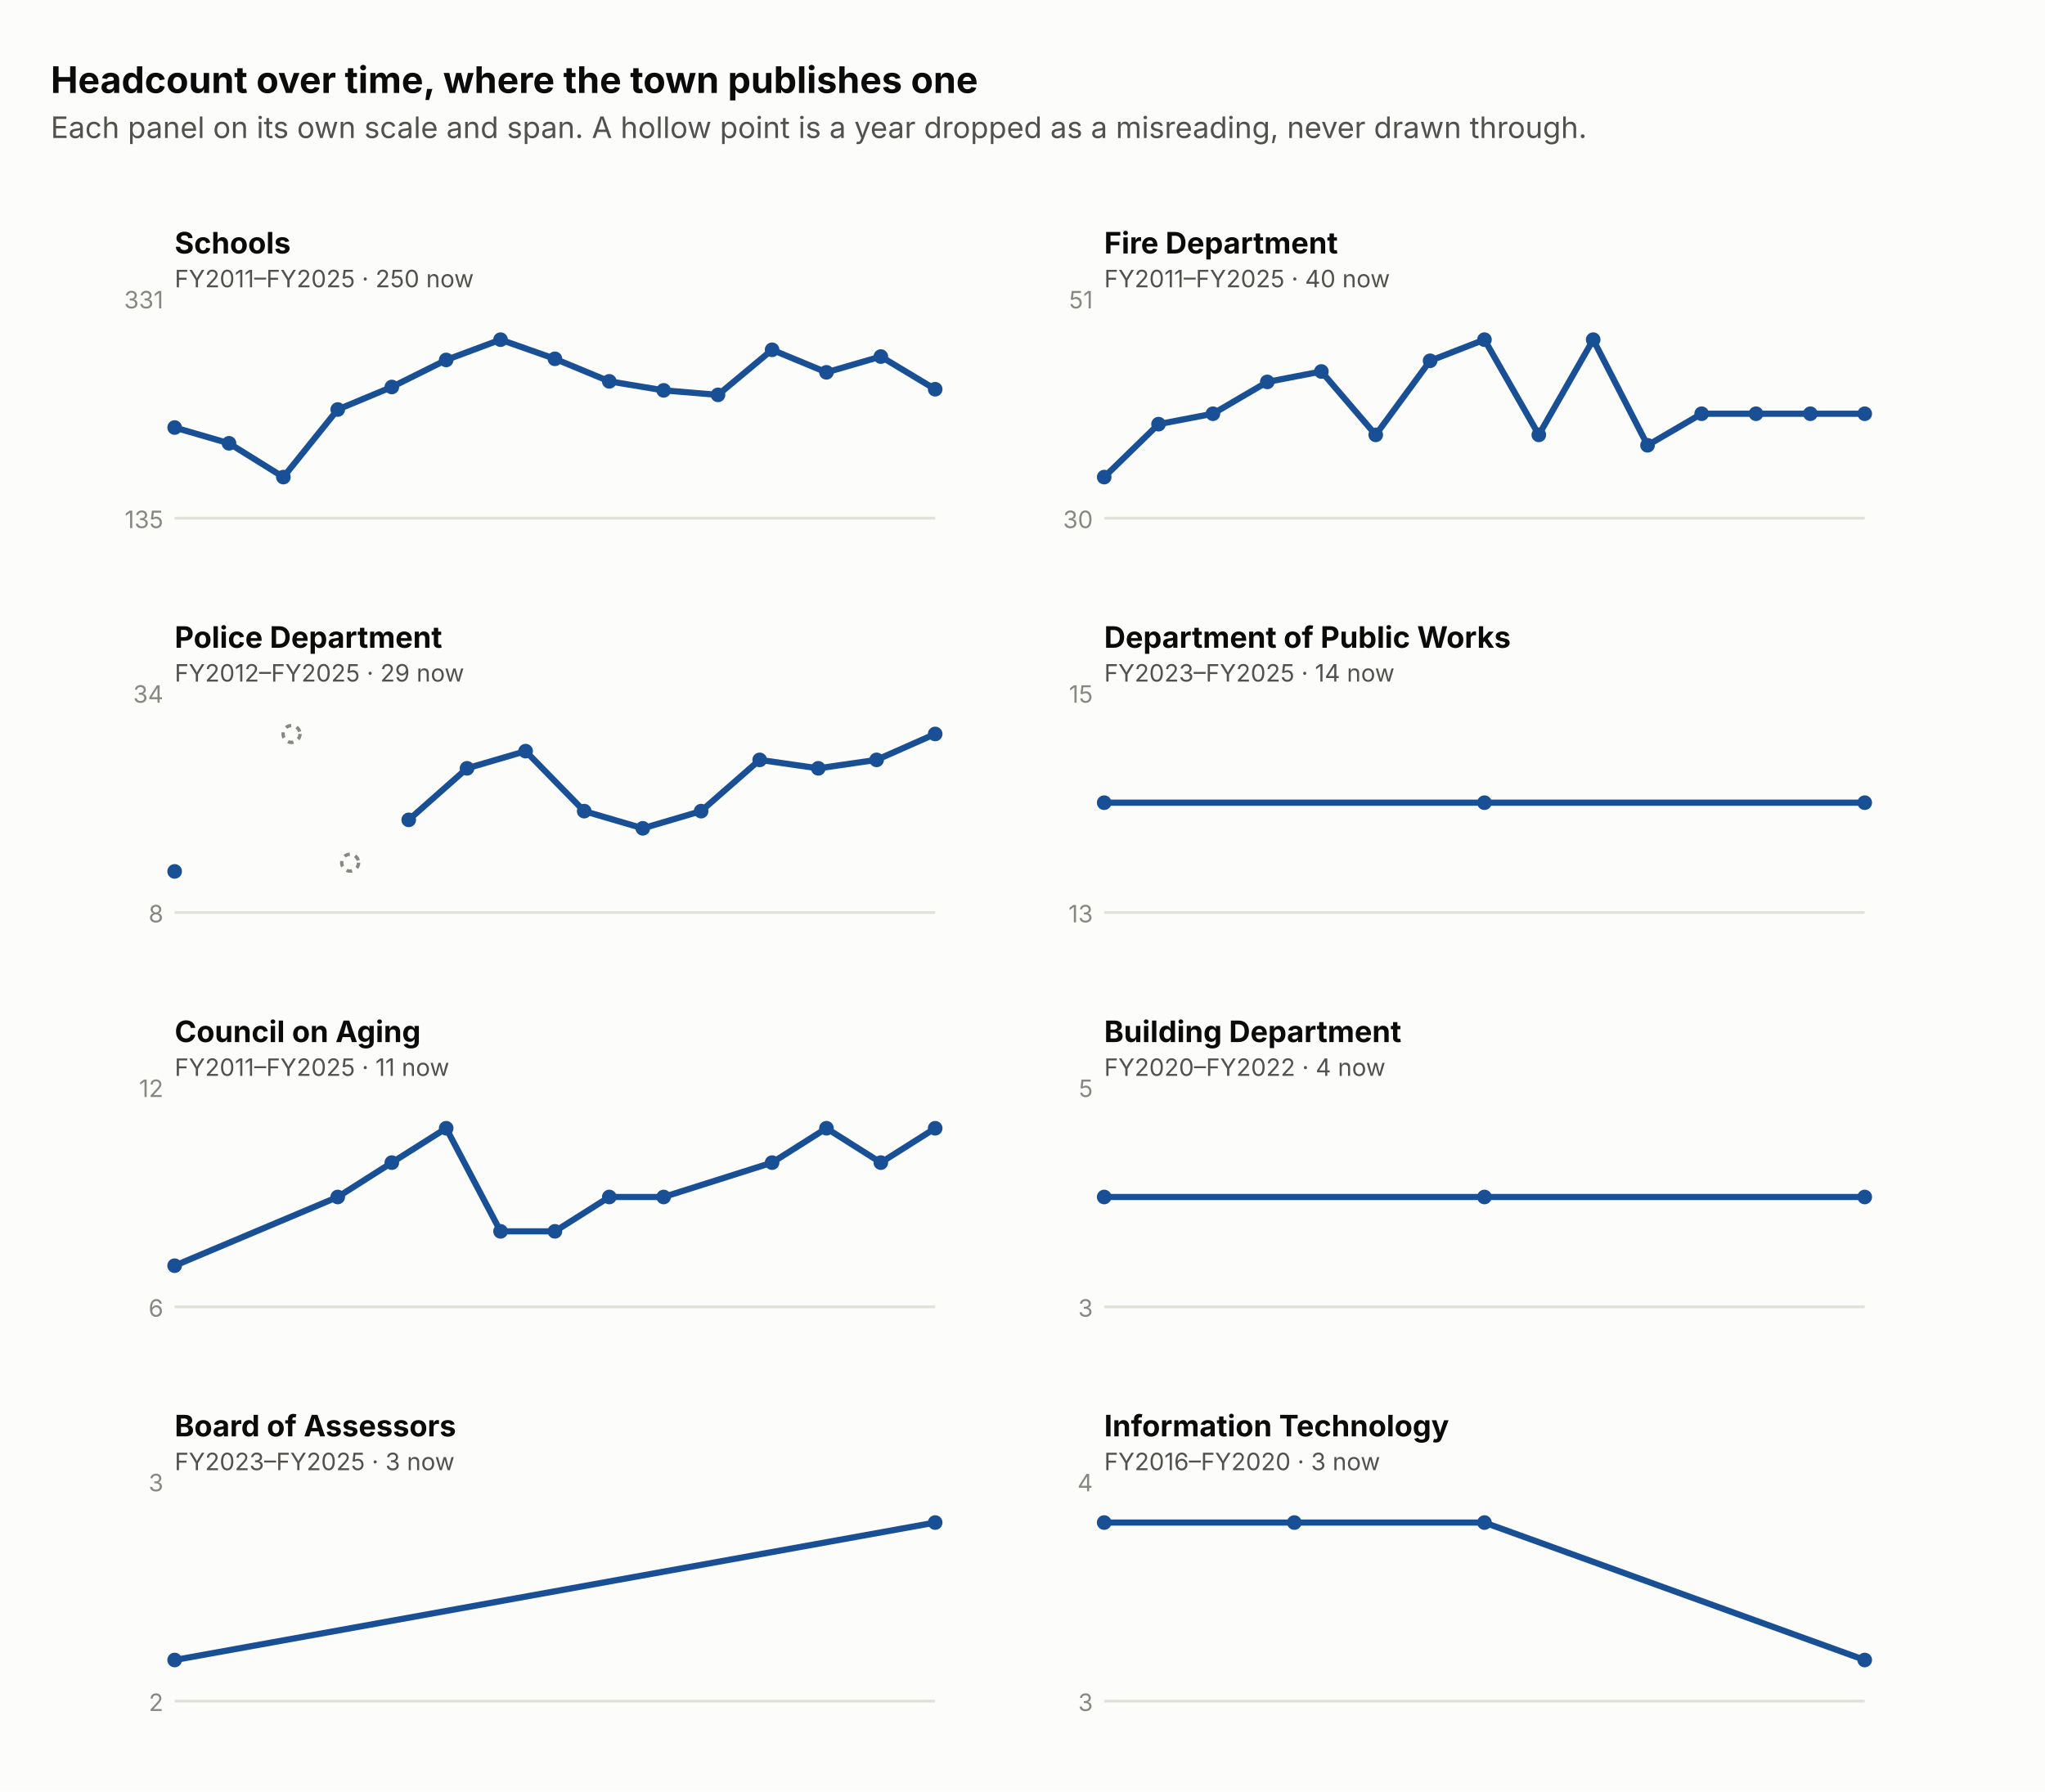
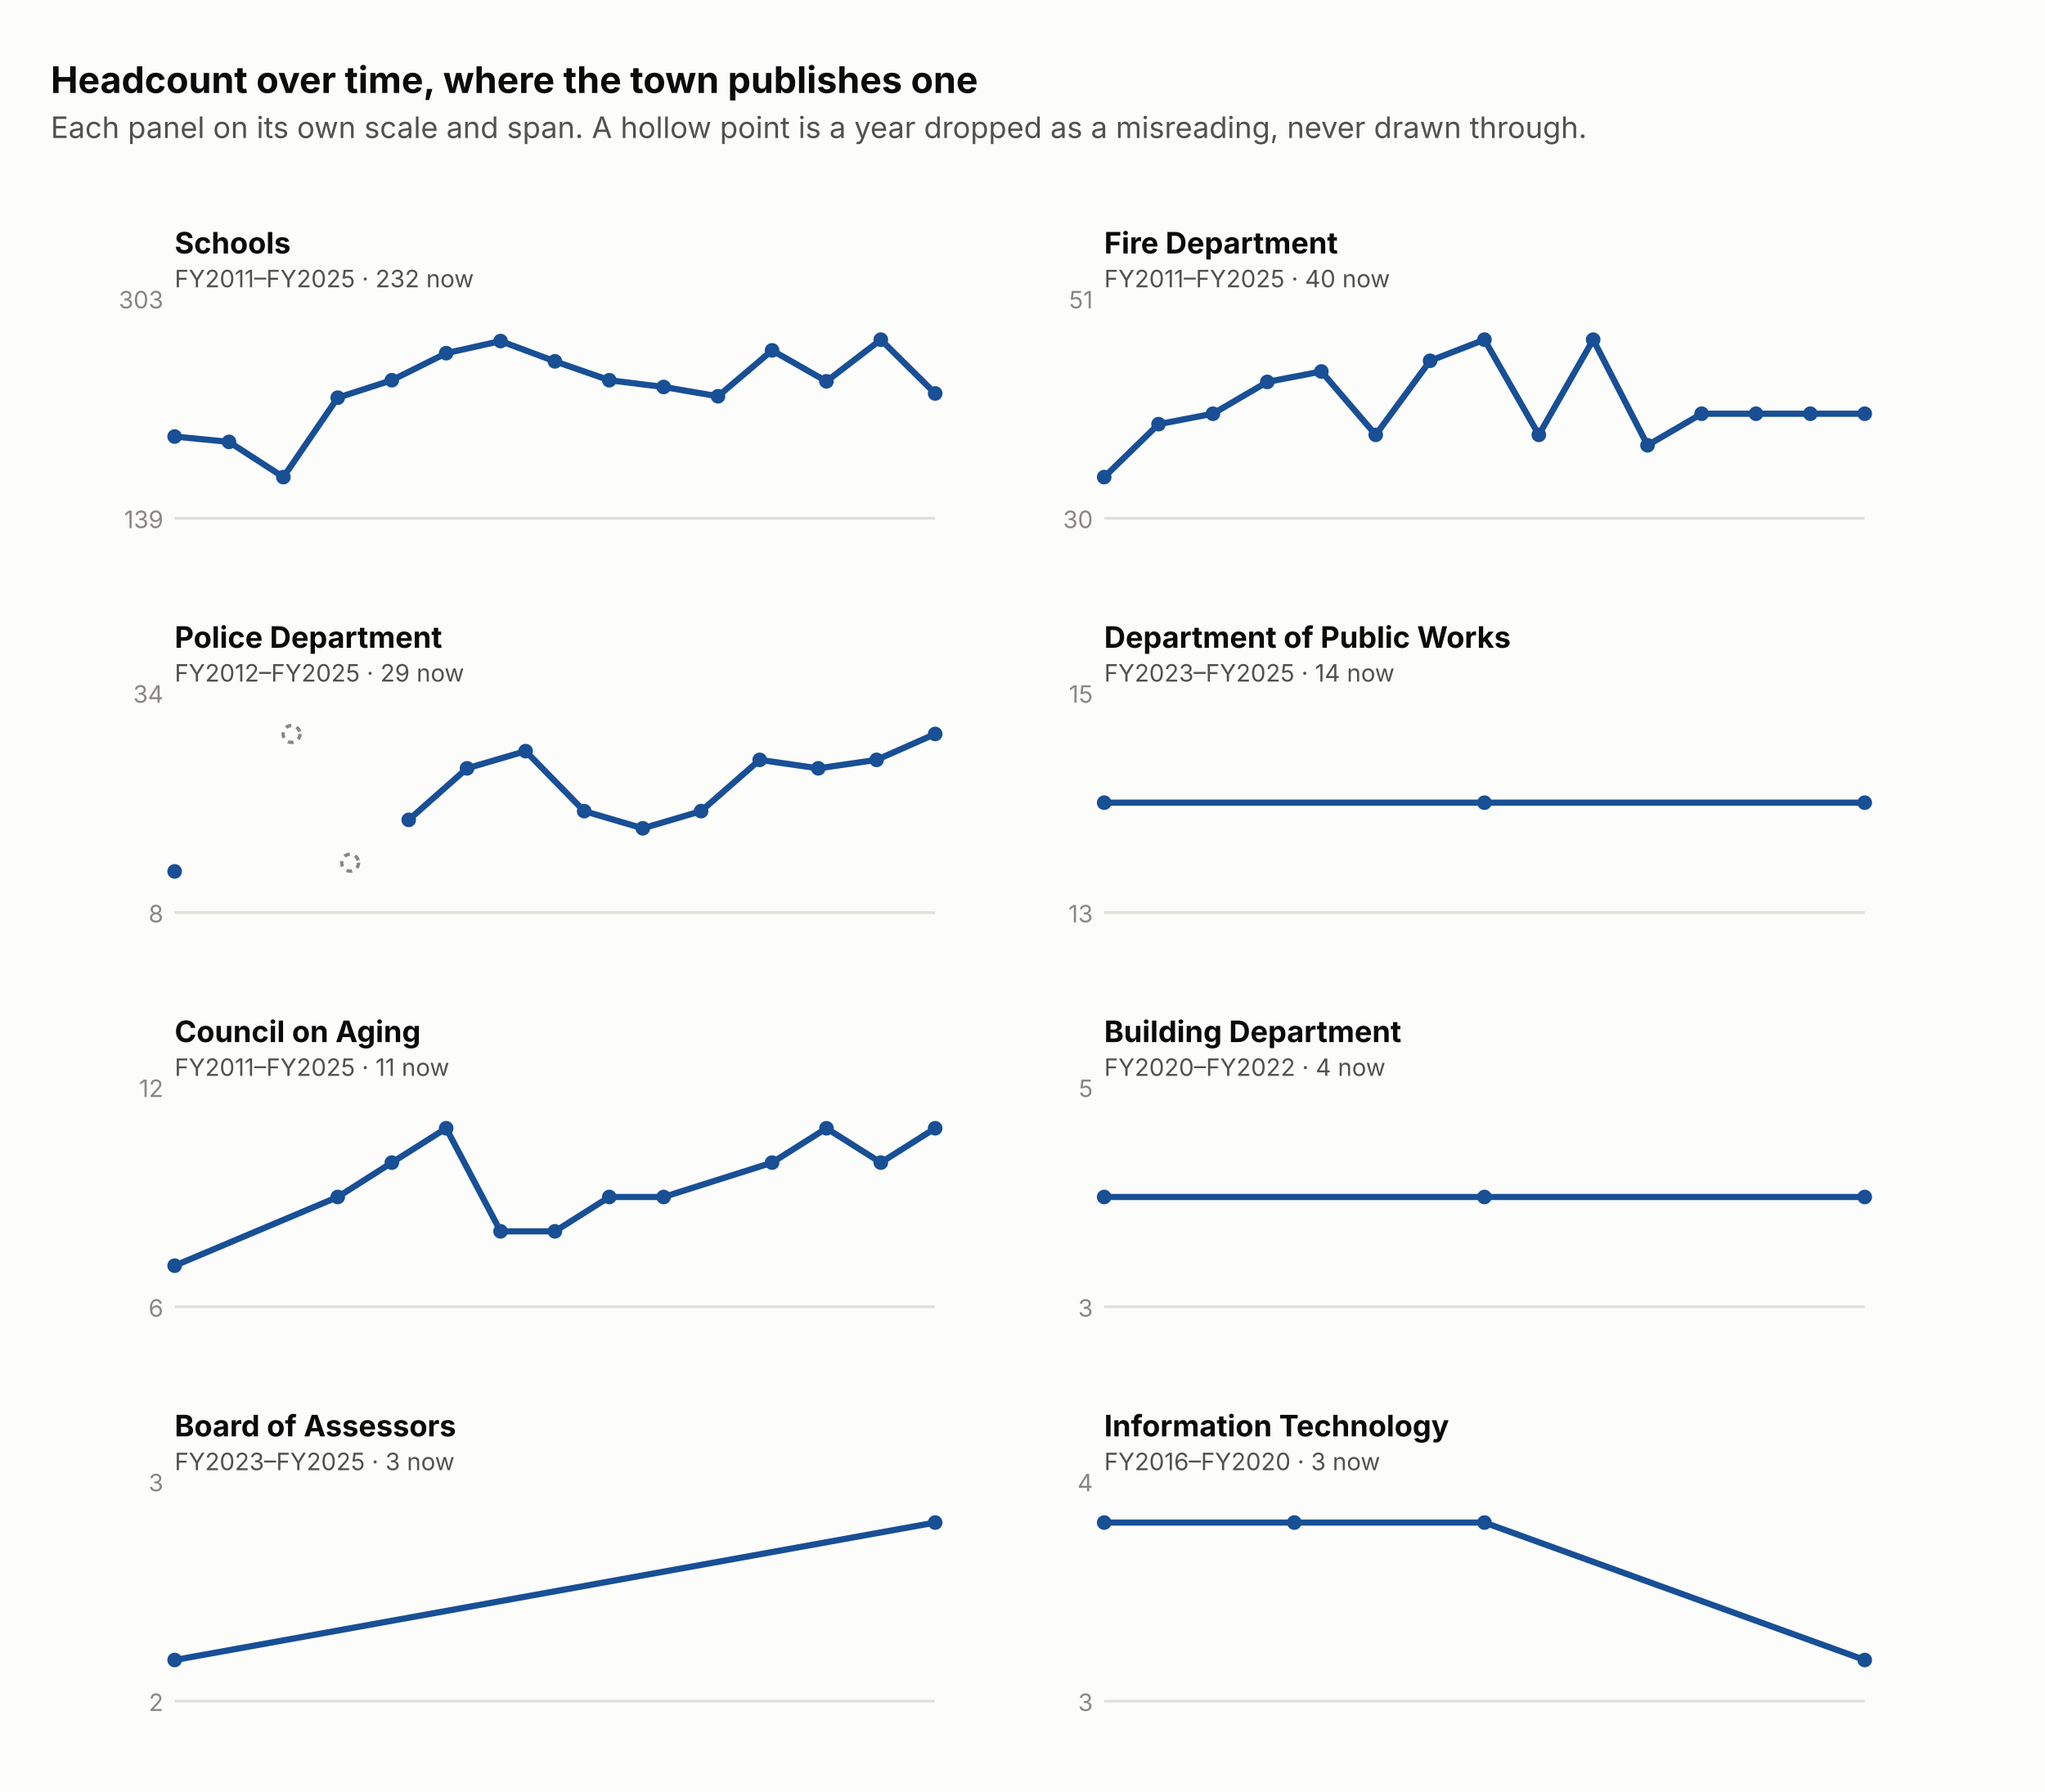
<svg xmlns="http://www.w3.org/2000/svg" viewBox="0 0 726 636" width="726" height="636" role="img" aria-label="Headcount over time, where the town publishes one. Each panel on its own scale and span. A hollow point is a year dropped as a misreading, never drawn through." font-family="system-ui, -apple-system, &quot;Segoe UI&quot;, sans-serif">
  <rect width="726" height="636" fill="#fcfcfb" />
  <g transform="translate(18,18)">
    <text x="0" y="15" font-size="13" font-weight="700" fill="#0b0b0b">Headcount over time, where the town publishes one</text>
    <text x="0" y="31" font-size="10.5" fill="#52514e">Each panel on its own scale and span. A hollow point is a year dropped as a misreading, never drawn through.</text>
    <text x="44.0" y="72.0" font-size="10.5" font-weight="700" fill="#0b0b0b">Schools</text>
-     <text x="44.0" y="84.0" font-size="8.5" fill="#52514e">FY2011–FY2025 · 250 now</text>
-     <text x="40.0" y="169.5" font-size="8.5" text-anchor="end" fill="#898781">135</text>
-     <text x="40.0" y="91.5" font-size="8.5" text-anchor="end" fill="#898781">331</text>
+     <text x="44.0" y="84.0" font-size="8.5" fill="#52514e">FY2011–FY2025 · 232 now</text>
+     <text x="40.0" y="169.5" font-size="8.5" text-anchor="end" fill="#898781">139</text>
+     <text x="40.0" y="91.5" font-size="8.5" text-anchor="end" fill="#898781">303</text>
    <line x1="44.0" y1="166.0" x2="314.0" y2="166.0" stroke="#e1e0d9" stroke-width="1" />
-     <circle cx="44.0" cy="133.8" r="2.6" fill="#184f95" />
-     <circle cx="63.3" cy="139.4" r="2.6" fill="#184f95" />
+     <circle cx="44.0" cy="137.0" r="2.6" fill="#184f95" />
+     <circle cx="63.3" cy="138.9" r="2.6" fill="#184f95" />
    <circle cx="82.6" cy="151.4" r="2.6" fill="#184f95" />
-     <circle cx="101.9" cy="127.4" r="2.6" fill="#184f95" />
-     <circle cx="121.1" cy="119.4" r="2.6" fill="#184f95" />
-     <circle cx="140.4" cy="109.8" r="2.6" fill="#184f95" />
-     <circle cx="159.7" cy="102.6" r="2.6" fill="#184f95" />
-     <circle cx="179.0" cy="109.4" r="2.6" fill="#184f95" />
-     <circle cx="198.3" cy="117.4" r="2.6" fill="#184f95" />
-     <circle cx="217.6" cy="120.6" r="2.6" fill="#184f95" />
-     <circle cx="236.9" cy="122.2" r="2.6" fill="#184f95" />
-     <circle cx="256.1" cy="106.2" r="2.6" fill="#184f95" />
-     <circle cx="275.4" cy="114.2" r="2.6" fill="#184f95" />
-     <circle cx="294.7" cy="108.6" r="2.6" fill="#184f95" />
-     <circle cx="314.0" cy="120.2" r="2.6" fill="#184f95" />
-     <polyline points="44.0,133.8 63.3,139.4 82.6,151.4 101.9,127.4 121.1,119.4 140.4,109.8 159.7,102.6 179.0,109.4 198.3,117.4 217.6,120.6 236.9,122.2 256.1,106.2 275.4,114.2 294.7,108.6 314.0,120.2" fill="none" stroke="#184f95" stroke-width="2.2" stroke-linejoin="round" />
+     <circle cx="101.9" cy="123.2" r="2.6" fill="#184f95" />
+     <circle cx="121.1" cy="117.0" r="2.6" fill="#184f95" />
+     <circle cx="140.4" cy="107.4" r="2.6" fill="#184f95" />
+     <circle cx="159.7" cy="103.1" r="2.6" fill="#184f95" />
+     <circle cx="179.0" cy="110.3" r="2.6" fill="#184f95" />
+     <circle cx="198.3" cy="117.0" r="2.6" fill="#184f95" />
+     <circle cx="217.6" cy="119.4" r="2.6" fill="#184f95" />
+     <circle cx="236.9" cy="122.7" r="2.6" fill="#184f95" />
+     <circle cx="256.1" cy="106.4" r="2.6" fill="#184f95" />
+     <circle cx="275.4" cy="117.4" r="2.6" fill="#184f95" />
+     <circle cx="294.7" cy="102.6" r="2.6" fill="#184f95" />
+     <circle cx="314.0" cy="121.7" r="2.6" fill="#184f95" />
+     <polyline points="44.0,137.0 63.3,138.9 82.6,151.4 101.9,123.2 121.1,117.0 140.4,107.4 159.7,103.1 179.0,110.3 198.3,117.0 217.6,119.4 236.9,122.7 256.1,106.4 275.4,117.4 294.7,102.6 314.0,121.7" fill="none" stroke="#184f95" stroke-width="2.2" stroke-linejoin="round" />
    <text x="374.0" y="72.0" font-size="10.5" font-weight="700" fill="#0b0b0b">Fire Department</text>
    <text x="374.0" y="84.0" font-size="8.5" fill="#52514e">FY2011–FY2025 · 40 now</text>
    <text x="370.0" y="169.5" font-size="8.5" text-anchor="end" fill="#898781">30</text>
    <text x="370.0" y="91.5" font-size="8.5" text-anchor="end" fill="#898781">51</text>
    <line x1="374.0" y1="166.0" x2="644.0" y2="166.0" stroke="#e1e0d9" stroke-width="1" />
    <circle cx="374.0" cy="151.4" r="2.6" fill="#184f95" />
    <circle cx="393.3" cy="132.6" r="2.6" fill="#184f95" />
    <circle cx="412.6" cy="128.9" r="2.6" fill="#184f95" />
    <circle cx="431.9" cy="117.6" r="2.6" fill="#184f95" />
    <circle cx="451.1" cy="113.9" r="2.6" fill="#184f95" />
    <circle cx="470.4" cy="136.4" r="2.6" fill="#184f95" />
    <circle cx="489.7" cy="110.1" r="2.6" fill="#184f95" />
    <circle cx="509.0" cy="102.6" r="2.6" fill="#184f95" />
    <circle cx="528.3" cy="136.4" r="2.6" fill="#184f95" />
    <circle cx="547.6" cy="102.6" r="2.6" fill="#184f95" />
    <circle cx="566.9" cy="140.1" r="2.6" fill="#184f95" />
    <circle cx="586.1" cy="128.9" r="2.6" fill="#184f95" />
    <circle cx="605.4" cy="128.9" r="2.6" fill="#184f95" />
    <circle cx="624.7" cy="128.9" r="2.6" fill="#184f95" />
    <circle cx="644.0" cy="128.9" r="2.6" fill="#184f95" />
    <polyline points="374.0,151.4 393.3,132.6 412.6,128.9 431.9,117.6 451.1,113.9 470.4,136.4 489.7,110.1 509.0,102.6 528.3,136.4 547.6,102.6 566.9,140.1 586.1,128.9 605.4,128.9 624.7,128.9 644.0,128.9" fill="none" stroke="#184f95" stroke-width="2.2" stroke-linejoin="round" />
    <text x="44.0" y="212.0" font-size="10.5" font-weight="700" fill="#0b0b0b">Police Department</text>
    <text x="44.0" y="224.0" font-size="8.5" fill="#52514e">FY2012–FY2025 · 29 now</text>
    <text x="40.0" y="309.5" font-size="8.5" text-anchor="end" fill="#898781">8</text>
    <text x="40.0" y="231.5" font-size="8.5" text-anchor="end" fill="#898781">34</text>
    <line x1="44.0" y1="306.0" x2="314.0" y2="306.0" stroke="#e1e0d9" stroke-width="1" />
    <circle cx="44.0" cy="291.4" r="2.6" fill="#184f95" />
    <circle cx="85.5" cy="242.6" r="3" fill="none" stroke="#898781" stroke-width="1.2" stroke-dasharray="2 2" />
    <circle cx="106.3" cy="288.3" r="3" fill="none" stroke="#898781" stroke-width="1.2" stroke-dasharray="2 2" />
    <circle cx="127.1" cy="273.1" r="2.6" fill="#184f95" />
    <circle cx="147.8" cy="254.8" r="2.6" fill="#184f95" />
    <circle cx="168.6" cy="248.7" r="2.6" fill="#184f95" />
    <circle cx="189.4" cy="270.0" r="2.6" fill="#184f95" />
    <circle cx="210.2" cy="276.1" r="2.6" fill="#184f95" />
    <circle cx="230.9" cy="270.0" r="2.6" fill="#184f95" />
    <circle cx="251.7" cy="251.8" r="2.6" fill="#184f95" />
    <circle cx="272.5" cy="254.8" r="2.6" fill="#184f95" />
    <circle cx="293.2" cy="251.8" r="2.6" fill="#184f95" />
    <circle cx="314.0" cy="242.6" r="2.6" fill="#184f95" />
    <polyline points="127.1,273.1 147.8,254.8 168.6,248.7 189.4,270.0 210.2,276.1 230.9,270.0 251.7,251.8 272.5,254.8 293.2,251.8 314.0,242.6" fill="none" stroke="#184f95" stroke-width="2.2" stroke-linejoin="round" />
    <text x="374.0" y="212.0" font-size="10.5" font-weight="700" fill="#0b0b0b">Department of Public Works</text>
    <text x="374.0" y="224.0" font-size="8.5" fill="#52514e">FY2023–FY2025 · 14 now</text>
    <text x="370.0" y="309.5" font-size="8.5" text-anchor="end" fill="#898781">13</text>
    <text x="370.0" y="231.5" font-size="8.5" text-anchor="end" fill="#898781">15</text>
    <line x1="374.0" y1="306.0" x2="644.0" y2="306.0" stroke="#e1e0d9" stroke-width="1" />
    <circle cx="374.0" cy="267.0" r="2.6" fill="#184f95" />
    <circle cx="509.0" cy="267.0" r="2.6" fill="#184f95" />
    <circle cx="644.0" cy="267.0" r="2.6" fill="#184f95" />
    <polyline points="374.0,267.0 509.0,267.0 644.0,267.0" fill="none" stroke="#184f95" stroke-width="2.2" stroke-linejoin="round" />
    <text x="44.0" y="352.0" font-size="10.5" font-weight="700" fill="#0b0b0b">Council on Aging</text>
    <text x="44.0" y="364.0" font-size="8.5" fill="#52514e">FY2011–FY2025 · 11 now</text>
    <text x="40.0" y="449.5" font-size="8.5" text-anchor="end" fill="#898781">6</text>
    <text x="40.0" y="371.5" font-size="8.5" text-anchor="end" fill="#898781">12</text>
    <line x1="44.0" y1="446.0" x2="314.0" y2="446.0" stroke="#e1e0d9" stroke-width="1" />
    <circle cx="44.0" cy="431.4" r="2.6" fill="#184f95" />
    <circle cx="101.9" cy="407.0" r="2.6" fill="#184f95" />
    <circle cx="121.1" cy="394.8" r="2.6" fill="#184f95" />
    <circle cx="140.4" cy="382.6" r="2.6" fill="#184f95" />
    <circle cx="159.7" cy="419.2" r="2.6" fill="#184f95" />
    <circle cx="179.0" cy="419.2" r="2.6" fill="#184f95" />
    <circle cx="198.3" cy="407.0" r="2.6" fill="#184f95" />
    <circle cx="217.6" cy="407.0" r="2.6" fill="#184f95" />
    <circle cx="256.1" cy="394.8" r="2.6" fill="#184f95" />
    <circle cx="275.4" cy="382.6" r="2.6" fill="#184f95" />
    <circle cx="294.7" cy="394.8" r="2.6" fill="#184f95" />
    <circle cx="314.0" cy="382.6" r="2.6" fill="#184f95" />
    <polyline points="44.0,431.4 101.9,407.0 121.1,394.8 140.4,382.6 159.7,419.2 179.0,419.2 198.3,407.0 217.6,407.0 256.1,394.8 275.4,382.6 294.7,394.8 314.0,382.6" fill="none" stroke="#184f95" stroke-width="2.2" stroke-linejoin="round" />
    <text x="374.0" y="352.0" font-size="10.5" font-weight="700" fill="#0b0b0b">Building Department</text>
    <text x="374.0" y="364.0" font-size="8.5" fill="#52514e">FY2020–FY2022 · 4 now</text>
    <text x="370.0" y="449.5" font-size="8.5" text-anchor="end" fill="#898781">3</text>
    <text x="370.0" y="371.5" font-size="8.5" text-anchor="end" fill="#898781">5</text>
    <line x1="374.0" y1="446.0" x2="644.0" y2="446.0" stroke="#e1e0d9" stroke-width="1" />
    <circle cx="374.0" cy="407.0" r="2.6" fill="#184f95" />
    <circle cx="509.0" cy="407.0" r="2.6" fill="#184f95" />
    <circle cx="644.0" cy="407.0" r="2.6" fill="#184f95" />
    <polyline points="374.0,407.0 509.0,407.0 644.0,407.0" fill="none" stroke="#184f95" stroke-width="2.2" stroke-linejoin="round" />
    <text x="44.0" y="492.0" font-size="10.5" font-weight="700" fill="#0b0b0b">Board of Assessors</text>
    <text x="44.0" y="504.0" font-size="8.5" fill="#52514e">FY2023–FY2025 · 3 now</text>
    <text x="40.0" y="589.5" font-size="8.5" text-anchor="end" fill="#898781">2</text>
    <text x="40.0" y="511.5" font-size="8.5" text-anchor="end" fill="#898781">3</text>
    <line x1="44.0" y1="586.0" x2="314.0" y2="586.0" stroke="#e1e0d9" stroke-width="1" />
    <circle cx="44.0" cy="571.4" r="2.6" fill="#184f95" />
    <circle cx="314.0" cy="522.6" r="2.6" fill="#184f95" />
    <polyline points="44.0,571.4 314.0,522.6" fill="none" stroke="#184f95" stroke-width="2.2" stroke-linejoin="round" />
    <text x="374.0" y="492.0" font-size="10.5" font-weight="700" fill="#0b0b0b">Information Technology</text>
    <text x="374.0" y="504.0" font-size="8.5" fill="#52514e">FY2016–FY2020 · 3 now</text>
    <text x="370.0" y="589.5" font-size="8.5" text-anchor="end" fill="#898781">3</text>
    <text x="370.0" y="511.5" font-size="8.5" text-anchor="end" fill="#898781">4</text>
    <line x1="374.0" y1="586.0" x2="644.0" y2="586.0" stroke="#e1e0d9" stroke-width="1" />
    <circle cx="374.0" cy="522.6" r="2.6" fill="#184f95" />
    <circle cx="441.5" cy="522.6" r="2.6" fill="#184f95" />
    <circle cx="509.0" cy="522.6" r="2.6" fill="#184f95" />
    <circle cx="644.0" cy="571.4" r="2.6" fill="#184f95" />
    <polyline points="374.0,522.6 441.5,522.6 509.0,522.6 644.0,571.4" fill="none" stroke="#184f95" stroke-width="2.2" stroke-linejoin="round" />
  </g>
</svg>
